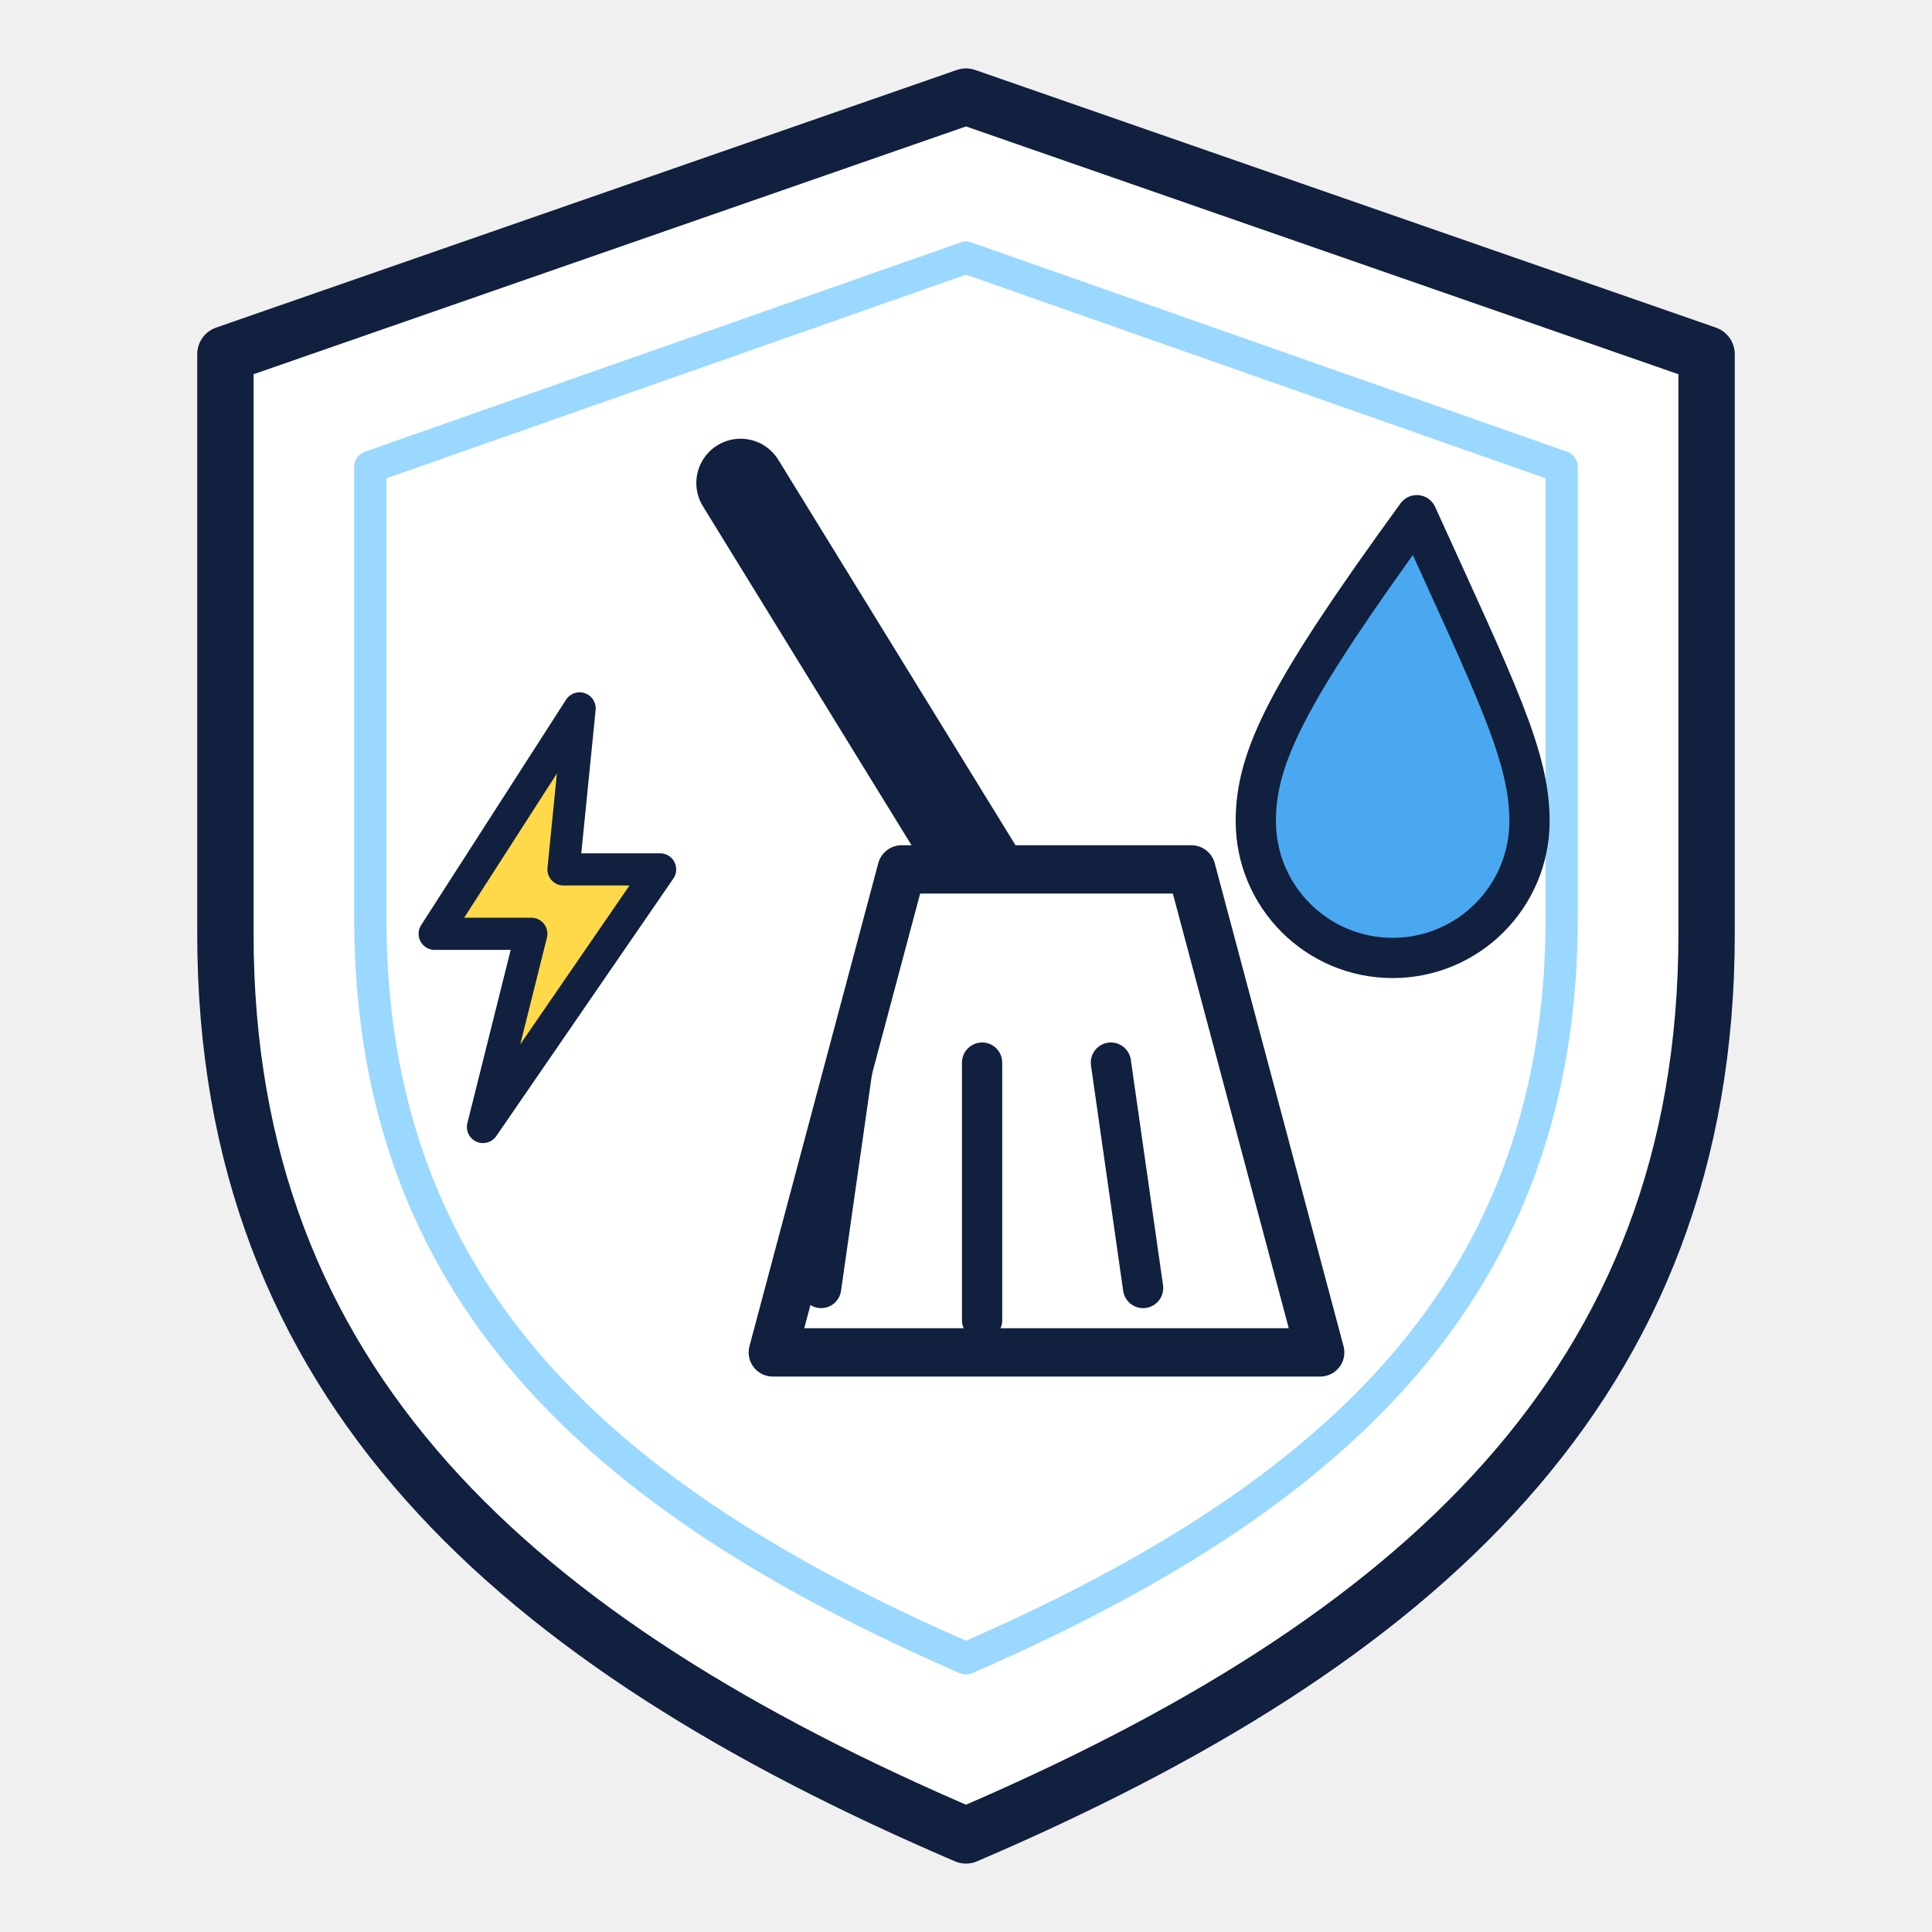
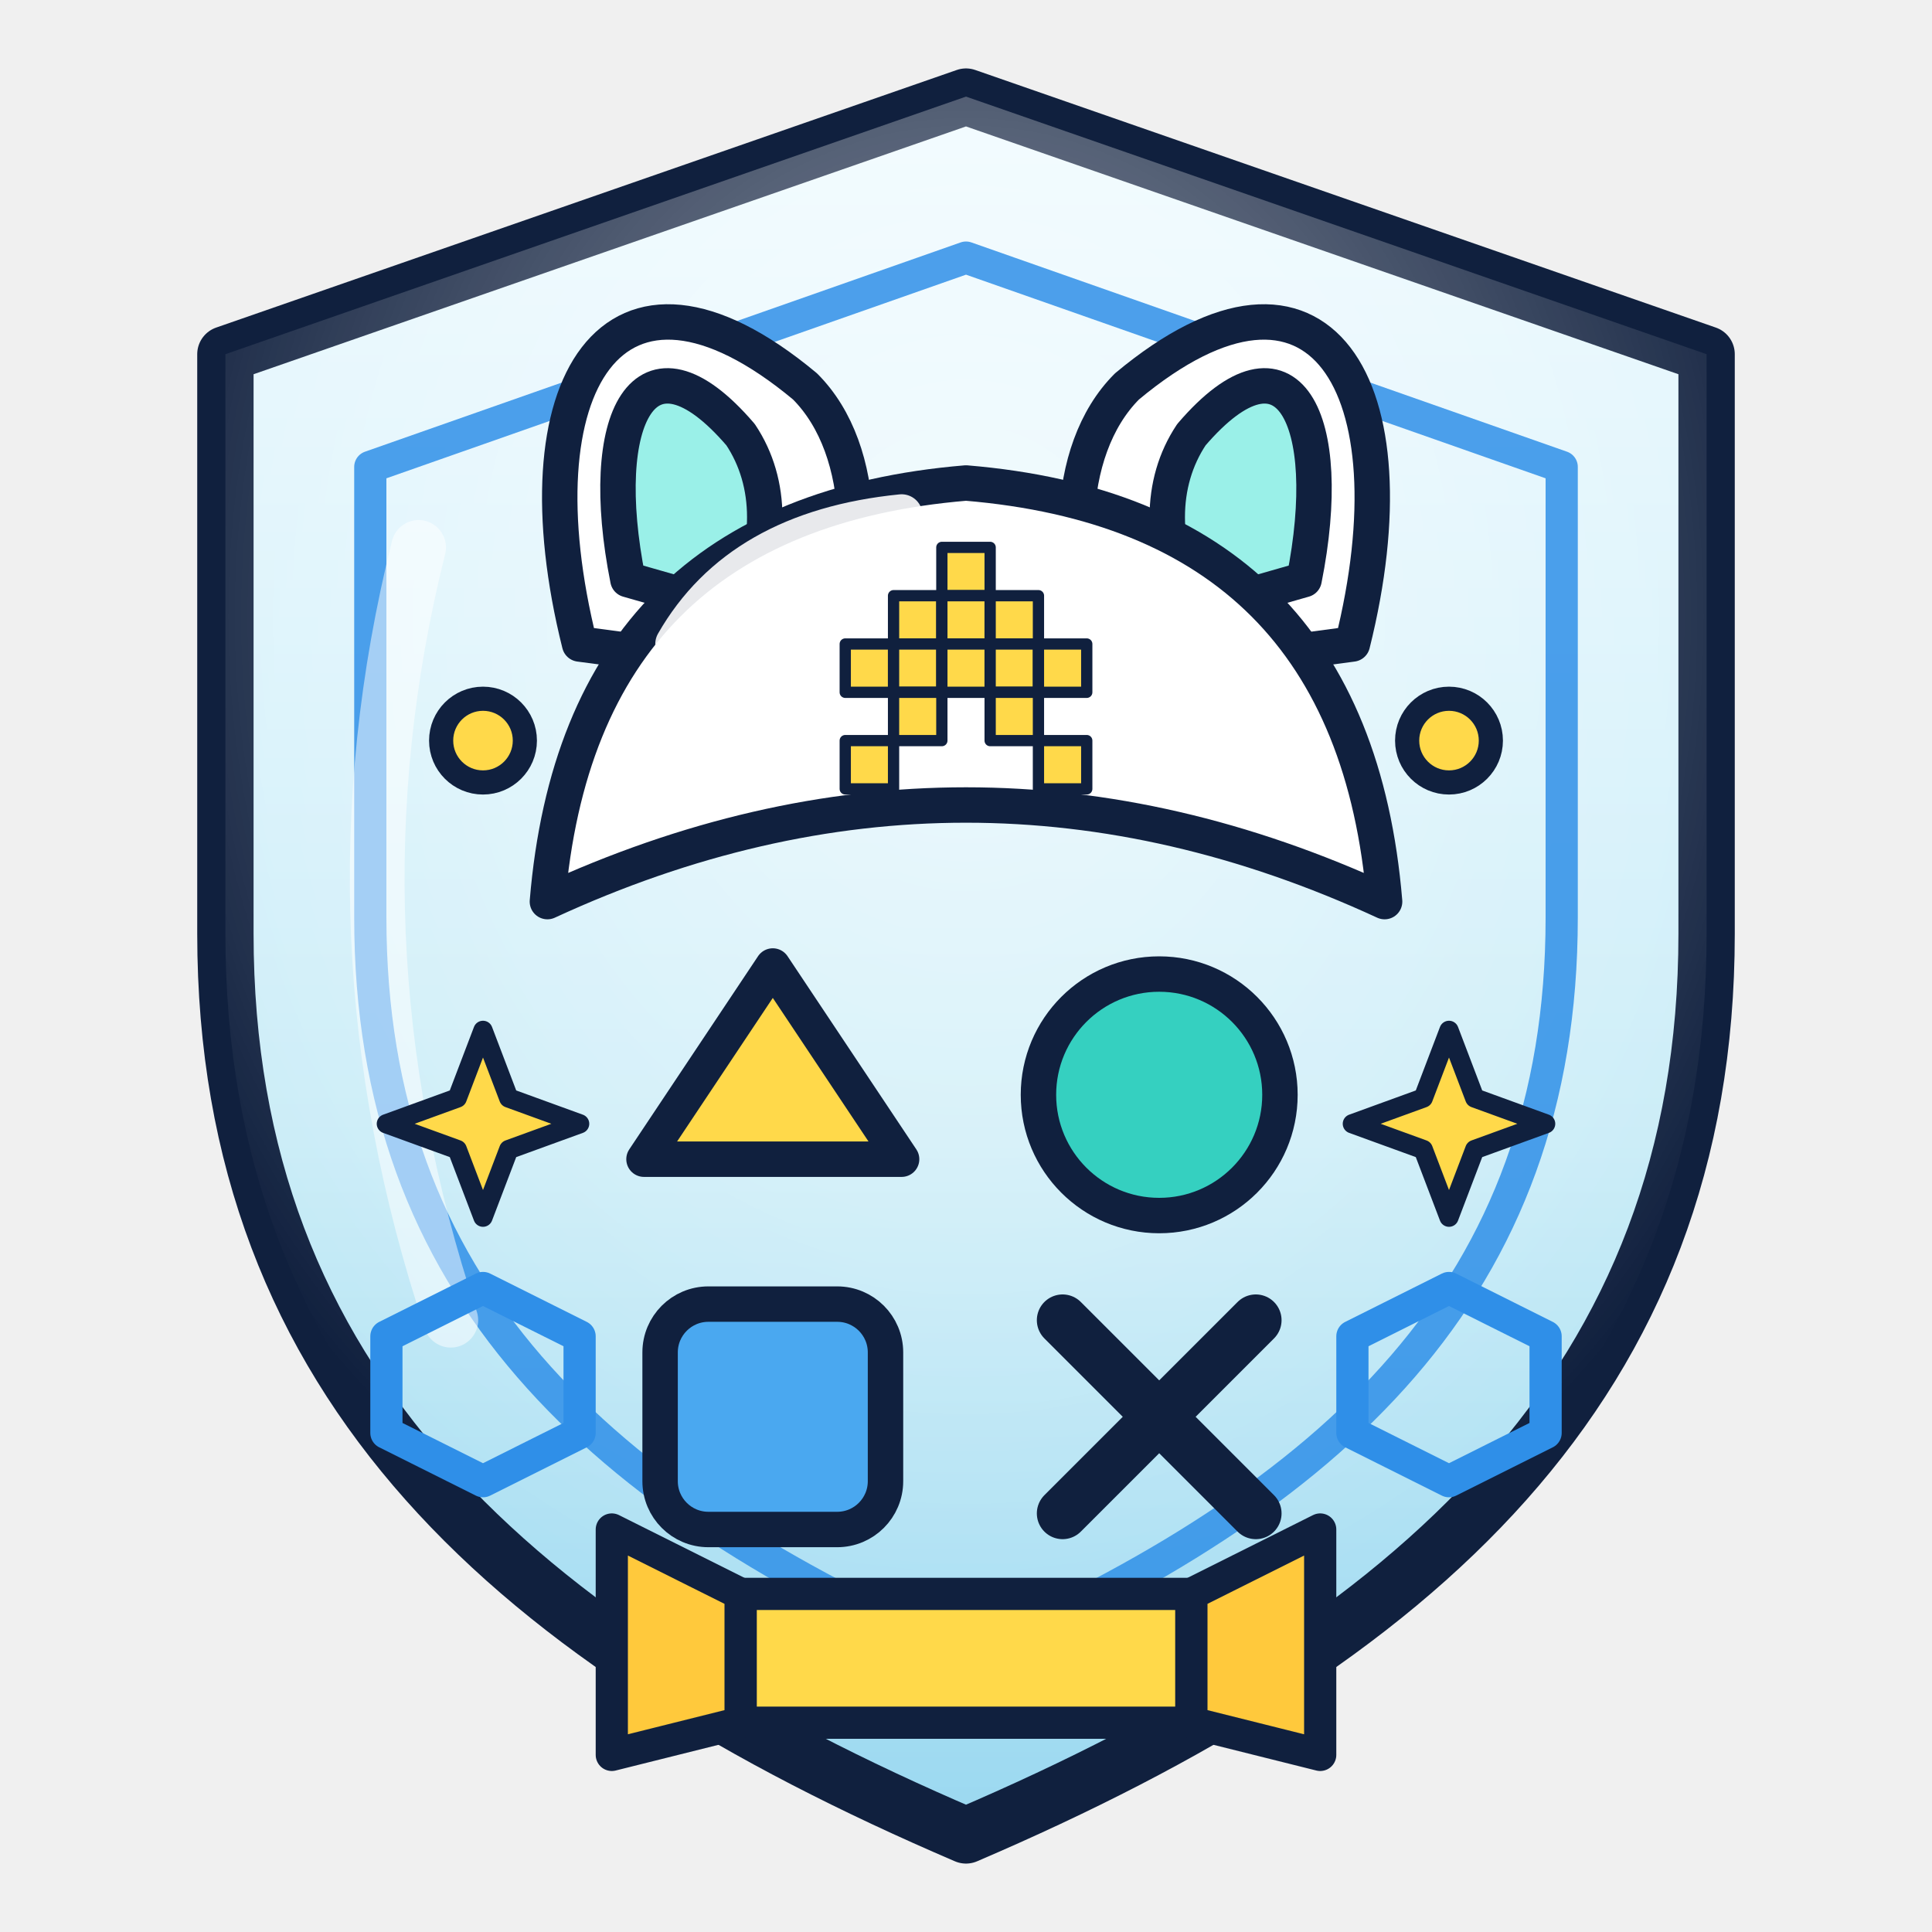
<svg xmlns="http://www.w3.org/2000/svg" width="120" height="120" viewBox="0 0 120 120">
+   <defs>
+     <linearGradient id="ccBg" x1="0" y1="0" x2="0" y2="1">
+       <stop offset="0%" stop-color="#eefaff" />
+       <stop offset="60%" stop-color="#c9ecf7" />
+       <stop offset="100%" stop-color="#9ad8f0" />
+     </linearGradient>
+     <radialGradient id="ccShine" cx="50%" cy="30%" r="60%">
+       <stop offset="0%" stop-color="#ffffff" stop-opacity=".55" />
+       <stop offset="100%" stop-color="#ffffff" stop-opacity="0" />
+     </radialGradient>
+   </defs>
  <g stroke-linejoin="round" stroke-linecap="round">
-     <path d="M 60,6 L 106,22 L 106,58 C 106,86 88,102 60,114 C 32,102 14,86 14,58 L 14,22 Z" fill="#ffffff" stroke="#10203e" stroke-width="3.5" />
-     <path d="M 60,16 L 97,29 L 97,57 C 97,80 83,93 60,103 C 37,93 23,80 23,57 L 23,29 Z" fill="none" stroke="#9ad8ff" stroke-width="2" />
-     <path d="M 36,44 L 27,58 L 33,58 L 30,70 L 41,54 L 35,54 Z" fill="#ffd94a" stroke="#10203e" stroke-width="2" />
-     <path d="M 88,32 C 93,43 95,47 95,51 A 8.5,8.5 0 1 1 78,51 C 78,47 80,43 88,32 Z" fill="#4aa8f0" stroke="#10203e" stroke-width="2.5" />
-     <path d="M 46,30 L 62,56" fill="none" stroke="#10203e" stroke-width="5.5" />
-     <path d="M 56,54 L 74,54 L 82,84 L 48,84 Z" fill="#ffffff" stroke="#10203e" stroke-width="3" />
-     <g fill="none" stroke="#10203e" stroke-width="2.5">
-       <path d="M 53,66 L 51,80" />
-       <path d="M 61,66 L 61,82" />
-       <path d="M 69,66 L 71,80" />
+     <path d="M 60,6 L 106,22 L 106,58 C 106,86 88,102 60,114 C 32,102 14,86 14,58 L 14,22 Z" fill="url(#ccBg)" stroke="#10203e" stroke-width="3.5" />
+     <path d="M 60,6 L 106,22 L 106,58 C 106,86 88,102 60,114 C 32,102 14,86 14,58 L 14,22 Z" fill="url(#ccShine)" />
+     <path d="M 60,16 L 97,29 L 97,57 C 97,80 83,93 60,103 C 37,93 23,80 23,57 L 23,29 Z" fill="none" stroke="#2f8fe8" stroke-width="2" opacity=".85" />
+     <path d="M 26,34 Q 20,58 28,82" fill="none" stroke="#ffffff" stroke-width="3.4" opacity=".5" />
+     <g stroke="#10203e" stroke-width="2.2">
+       <path d="M 36,40 C 32,24 38,14 50,24 C 54,28 54,36 51,42 Z" fill="#ffffff" />
+       <path d="M 39,36 C 37,26 40,20 46,27 C 48,30 48,34 46,38 Z" fill="#9af0e8" />
+       <path d="M 84,40 C 88,24 82,14 70,24 C 66,28 66,36 69,42 Z" fill="#ffffff" />
+       <path d="M 81,36 C 83,26 80,20 74,27 C 72,30 72,34 74,38 Z" fill="#9af0e8" />
+       <path d="M 34,56 Q 36,32 60,30 Q 84,32 86,56 Q 60,44 34,56 Z" fill="#ffffff" />
    </g>
+     <path d="M 42,40 Q 46,33 56,32" fill="none" stroke="#ffffff" stroke-width="2.6" opacity=".9" />
+     <g fill="#ffd94a" stroke="#10203e" stroke-width=".7">
+       <rect x="58.5" y="34" width="3" height="3" />
+       <rect x="55.5" y="37" width="3" height="3" />
+       <rect x="58.5" y="37" width="3" height="3" />
+       <rect x="61.5" y="37" width="3" height="3" />
+       <rect x="52.5" y="40" width="3" height="3" />
+       <rect x="55.5" y="40" width="3" height="3" />
+       <rect x="58.5" y="40" width="3" height="3" />
+       <rect x="61.5" y="40" width="3" height="3" />
+       <rect x="64.5" y="40" width="3" height="3" />
+       <rect x="55.5" y="43" width="3" height="3" />
+       <rect x="61.5" y="43" width="3" height="3" />
+       <rect x="52.5" y="46" width="3" height="3" />
+       <rect x="64.5" y="46" width="3" height="3" />
+     </g>
+     <path d="M 48,60 L 56,72 L 40,72 Z" fill="#ffd94a" stroke="#10203e" stroke-width="2.2" />
+     <circle cx="72" cy="68" r="7.5" fill="#35d0c0" stroke="#10203e" stroke-width="2.2" />
+     <rect x="41" y="81" width="14" height="14" rx="3" fill="#4aa8f0" stroke="#10203e" stroke-width="2.2" />
+     <path d="M 66,82 L 78,94 M 78,82 L 66,94" fill="none" stroke="#10203e" stroke-width="3.2" />
+     <g stroke="#10203e" stroke-width="2">
+       <path d="M 46,99 L 74,99 L 74,107 L 46,107 Z" fill="#ffd94a" />
+       <path d="M 46,99 L 38,95 L 38,109 L 46,107 Z" fill="#ffc93c" />
+       <path d="M 74,99 L 82,95 L 82,109 L 74,107 Z" fill="#ffc93c" />
+     </g>
+     <g fill="#ffd94a" stroke="#10203e" stroke-width="1.5">
+       <circle cx="30" cy="46" r="2.6" />
+       <circle cx="90" cy="46" r="2.6" />
+     </g>
+     <g fill="none" stroke="#2f8fe8" stroke-width="2">
+       <polygon points="30,80 36,83 36,89 30,92 24,89 24,83" />
+       <polygon points="90,80 96,83 96,89 90,92 84,89 84,83" />
+     </g>
+     <path d="M 90,64 L 91.6,68.2 L 96,69.8 L 91.6,71.4 L 90,75.6 L 88.4,71.4 L 84,69.8 L 88.4,68.2 Z" fill="#ffd94a" stroke="#10203e" stroke-width="1.2" />
+     <path d="M 30,64 L 31.6,68.2 L 36,69.8 L 31.6,71.4 L 30,75.6 L 28.4,71.4 L 24,69.8 L 28.4,68.2 Z" fill="#ffd94a" stroke="#10203e" stroke-width="1.2" />
  </g>
</svg>
